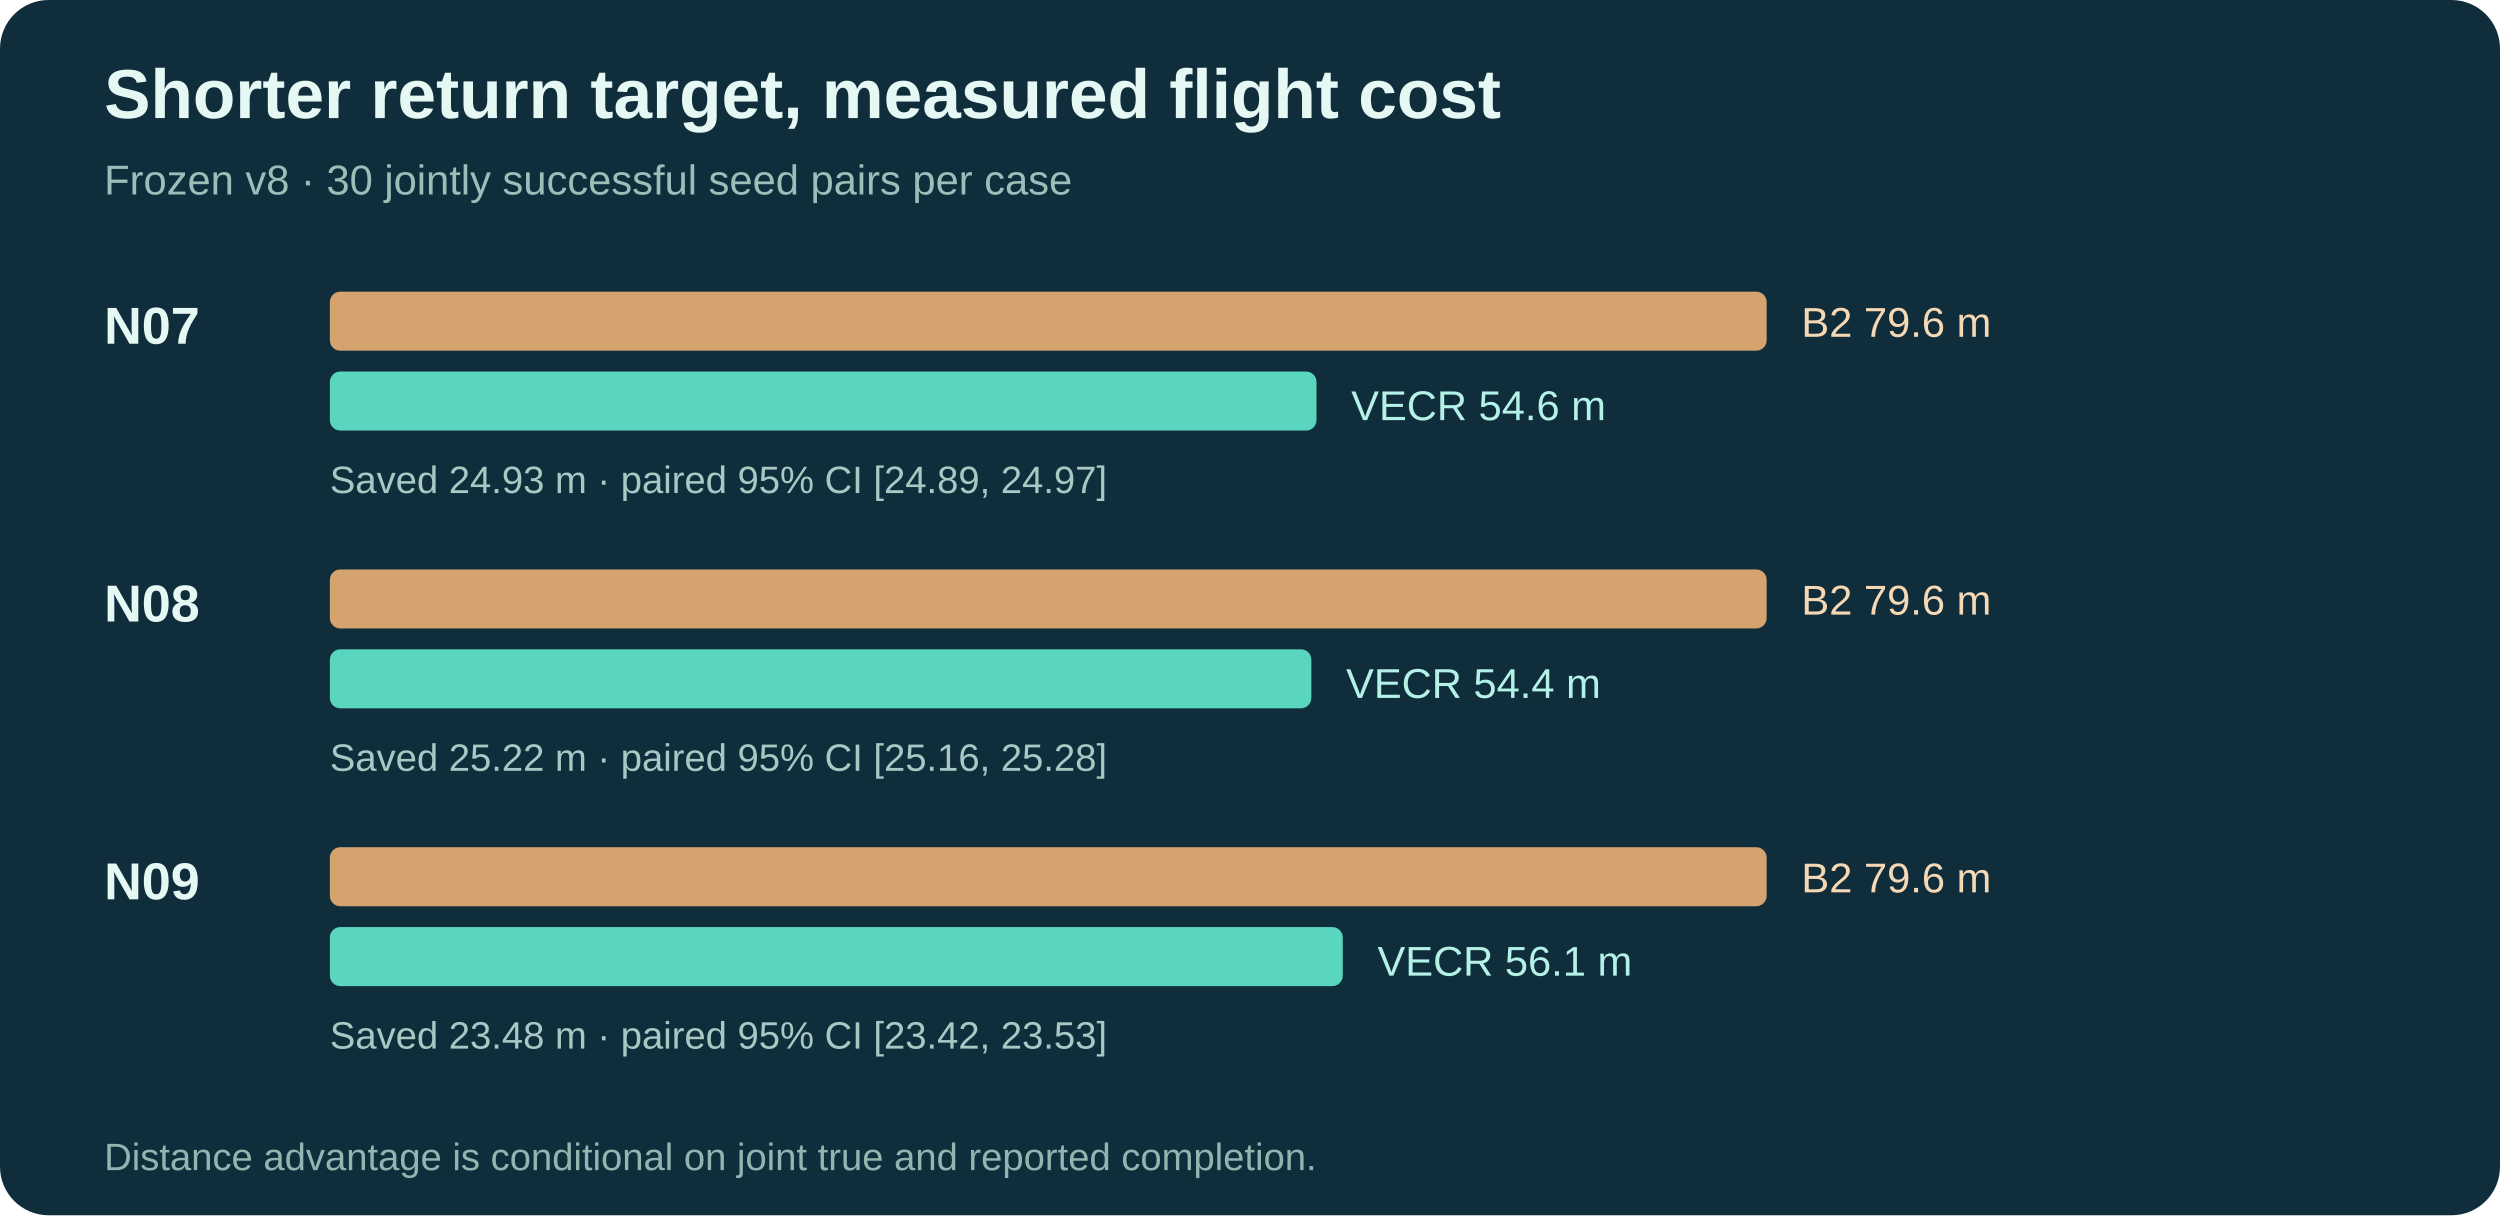
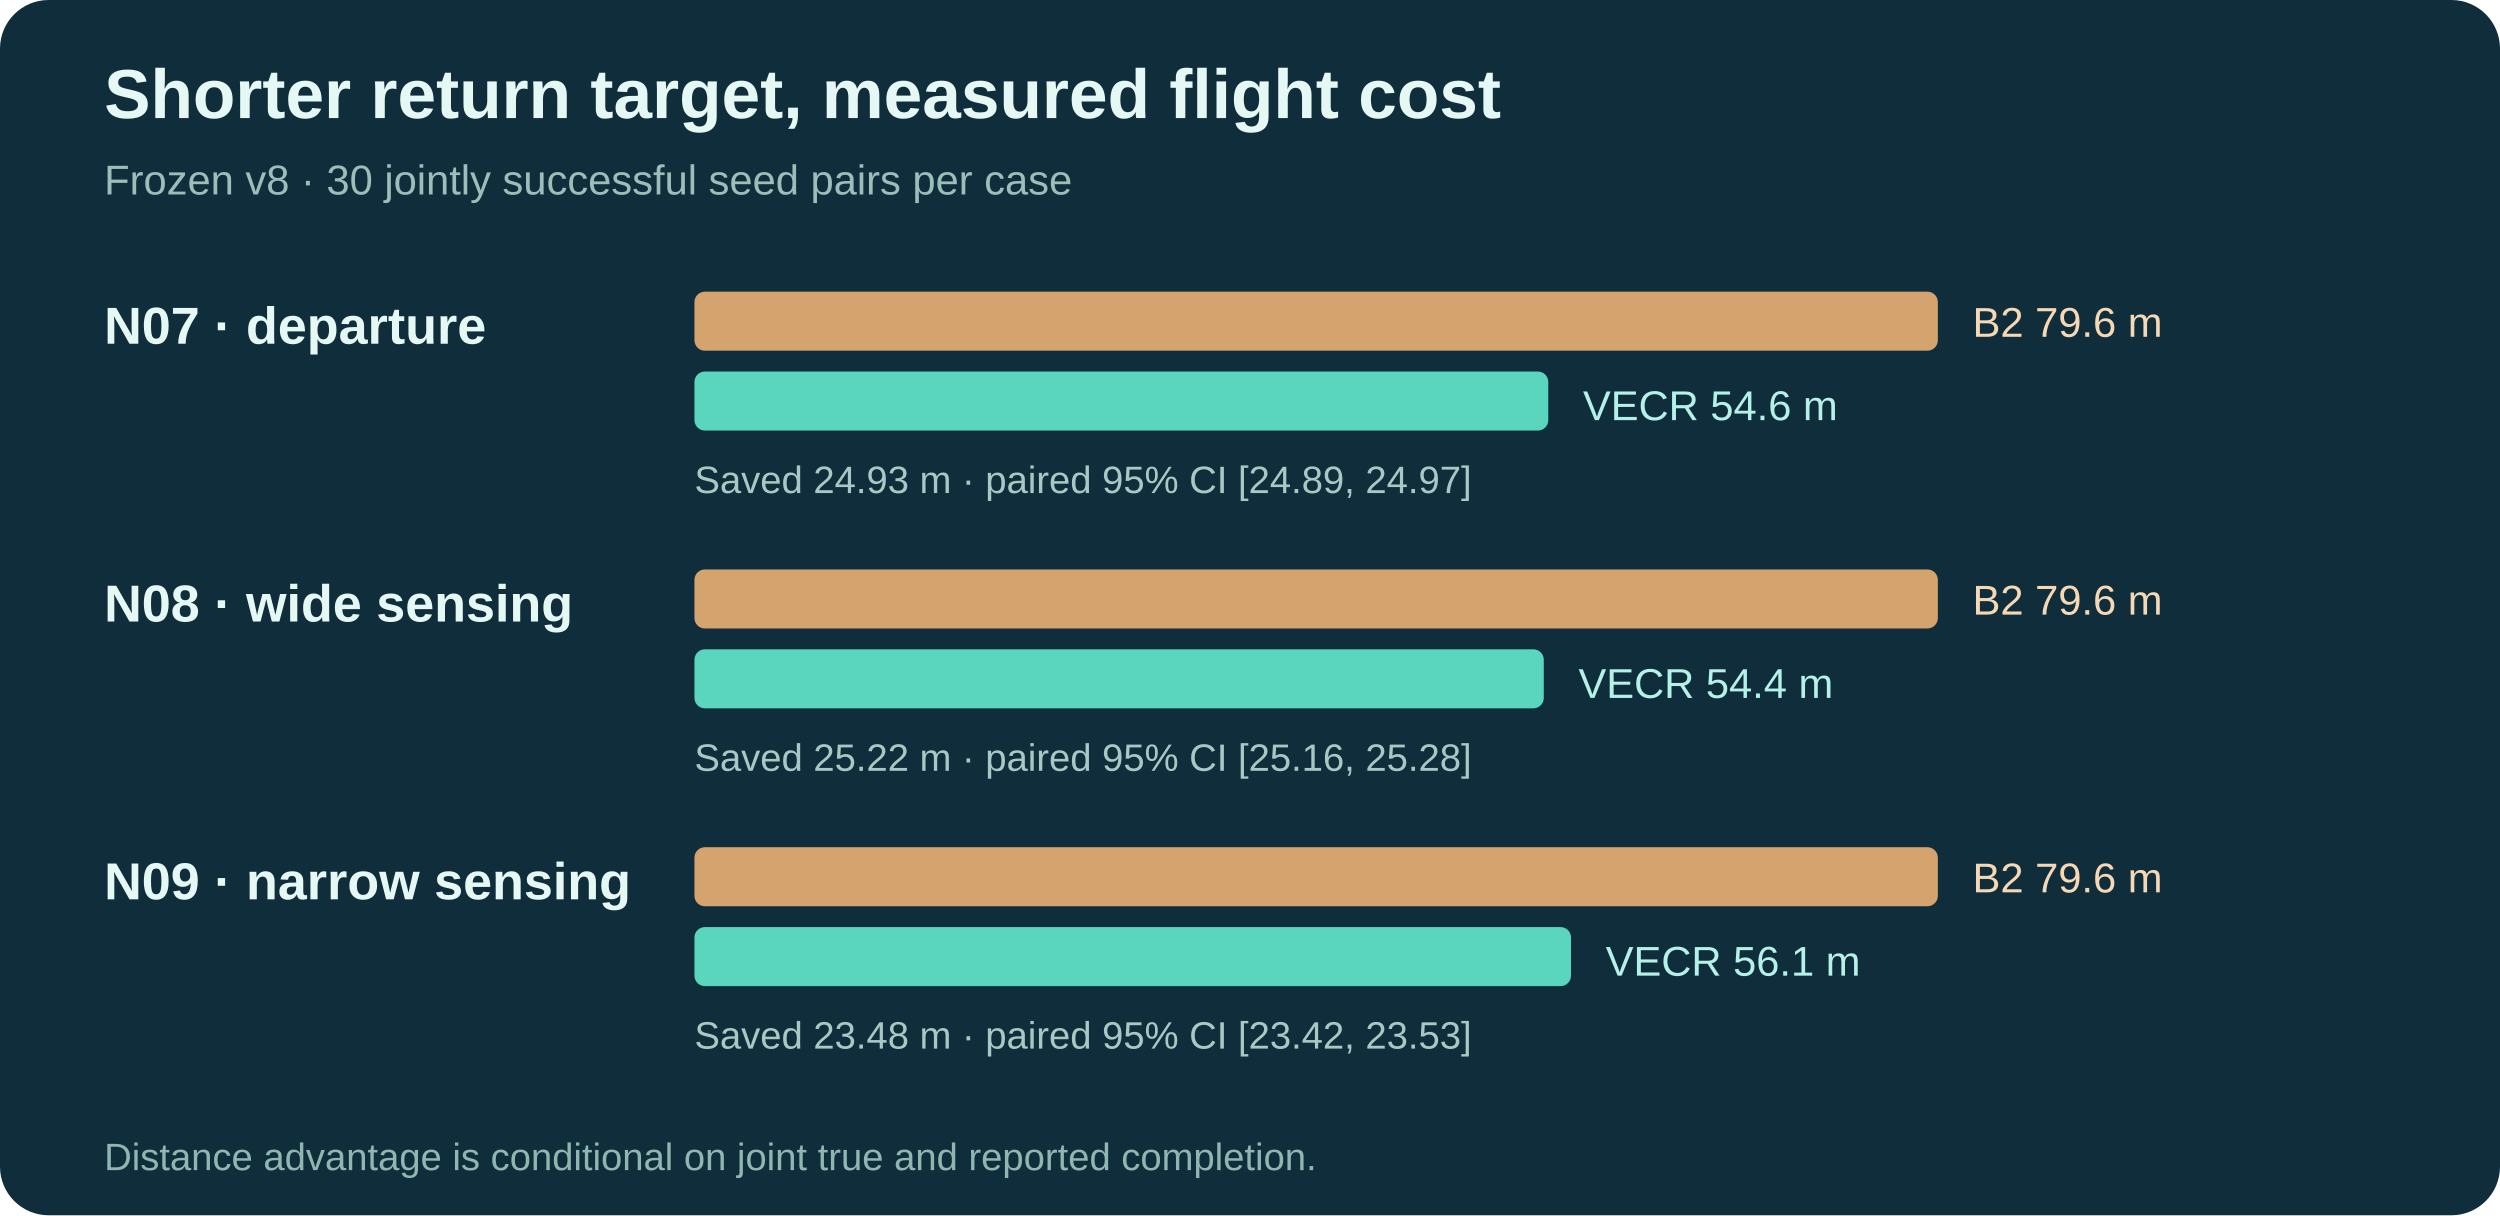
<svg xmlns="http://www.w3.org/2000/svg" viewBox="0 0 720 350" role="img" aria-labelledby="effect-title effect-desc">
  <rect width="720" height="350" rx="14" fill="#102d3c" />
  <text x="30" y="34" fill="#e5f8f3" font-size="20" font-family="Arial" font-weight="bold">Shorter return target, measured flight cost</text>
  <text x="30" y="56" fill="#9bbeb8" font-size="12" font-family="Arial">Frozen v8 · 30 jointly successful seed pairs per case</text>
-   <text x="30" y="99" fill="#e5f8f3" font-size="15" font-family="Arial" font-weight="bold">N07</text>
-   <rect x="95" y="84" width="413.80" height="17" rx="3" fill="#d5a36e" />
-   <rect x="95" y="107" width="284.15" height="17" rx="3" fill="#5ad6bf" />
-   <text x="518.80" y="97" fill="#f6d8b4" font-size="12" font-family="Arial">B2 79.6 m</text>
-   <text x="389.15" y="121" fill="#b4f1e6" font-size="12" font-family="Arial">VECR 54.6 m</text>
-   <text x="95" y="142" fill="#a8c9c3" font-size="11" font-family="Arial">Saved 24.93 m · paired 95% CI [24.89, 24.97]</text>
-   <text x="30" y="179" fill="#e5f8f3" font-size="15" font-family="Arial" font-weight="bold">N08</text>
-   <rect x="95" y="164" width="413.80" height="17" rx="3" fill="#d5a36e" />
-   <rect x="95" y="187" width="282.67" height="17" rx="3" fill="#5ad6bf" />
-   <text x="518.80" y="177" fill="#f6d8b4" font-size="12" font-family="Arial">B2 79.6 m</text>
-   <text x="387.67" y="201" fill="#b4f1e6" font-size="12" font-family="Arial">VECR 54.4 m</text>
-   <text x="95" y="222" fill="#a8c9c3" font-size="11" font-family="Arial">Saved 25.22 m · paired 95% CI [25.16, 25.28]</text>
-   <text x="30" y="259" fill="#e5f8f3" font-size="15" font-family="Arial" font-weight="bold">N09</text>
-   <rect x="95" y="244" width="413.80" height="17" rx="3" fill="#d5a36e" />
-   <rect x="95" y="267" width="291.72" height="17" rx="3" fill="#5ad6bf" />
-   <text x="518.80" y="257" fill="#f6d8b4" font-size="12" font-family="Arial">B2 79.6 m</text>
-   <text x="396.72" y="281" fill="#b4f1e6" font-size="12" font-family="Arial">VECR 56.1 m</text>
-   <text x="95" y="302" fill="#a8c9c3" font-size="11" font-family="Arial">Saved 23.48 m · paired 95% CI [23.42, 23.53]</text>
+   <text x="30" y="99" fill="#e5f8f3" font-size="15" font-family="Arial" font-weight="bold">N07 · departure</text>
+   <rect x="200" y="84" width="358.10" height="17" rx="3" fill="#d5a36e" />
+   <rect x="200" y="107" width="245.90" height="17" rx="3" fill="#5ad6bf" />
+   <text x="568.10" y="97" fill="#f6d8b4" font-size="12" font-family="Arial">B2 79.6 m</text>
+   <text x="455.90" y="121" fill="#b4f1e6" font-size="12" font-family="Arial">VECR 54.6 m</text>
+   <text x="200" y="142" fill="#a8c9c3" font-size="11" font-family="Arial">Saved 24.93 m · paired 95% CI [24.89, 24.97]</text>
+   <text x="30" y="179" fill="#e5f8f3" font-size="15" font-family="Arial" font-weight="bold">N08 · wide sensing</text>
+   <rect x="200" y="164" width="358.10" height="17" rx="3" fill="#d5a36e" />
+   <rect x="200" y="187" width="244.61" height="17" rx="3" fill="#5ad6bf" />
+   <text x="568.10" y="177" fill="#f6d8b4" font-size="12" font-family="Arial">B2 79.6 m</text>
+   <text x="454.61" y="201" fill="#b4f1e6" font-size="12" font-family="Arial">VECR 54.4 m</text>
+   <text x="200" y="222" fill="#a8c9c3" font-size="11" font-family="Arial">Saved 25.22 m · paired 95% CI [25.16, 25.28]</text>
+   <text x="30" y="259" fill="#e5f8f3" font-size="15" font-family="Arial" font-weight="bold">N09 · narrow sensing</text>
+   <rect x="200" y="244" width="358.10" height="17" rx="3" fill="#d5a36e" />
+   <rect x="200" y="267" width="252.45" height="17" rx="3" fill="#5ad6bf" />
+   <text x="568.10" y="257" fill="#f6d8b4" font-size="12" font-family="Arial">B2 79.6 m</text>
+   <text x="462.45" y="281" fill="#b4f1e6" font-size="12" font-family="Arial">VECR 56.1 m</text>
+   <text x="200" y="302" fill="#a8c9c3" font-size="11" font-family="Arial">Saved 23.48 m · paired 95% CI [23.42, 23.53]</text>
  <text x="30" y="337" fill="#8fb6af" font-size="11" font-family="Arial">Distance advantage is conditional on joint true and reported completion.</text>
</svg>
